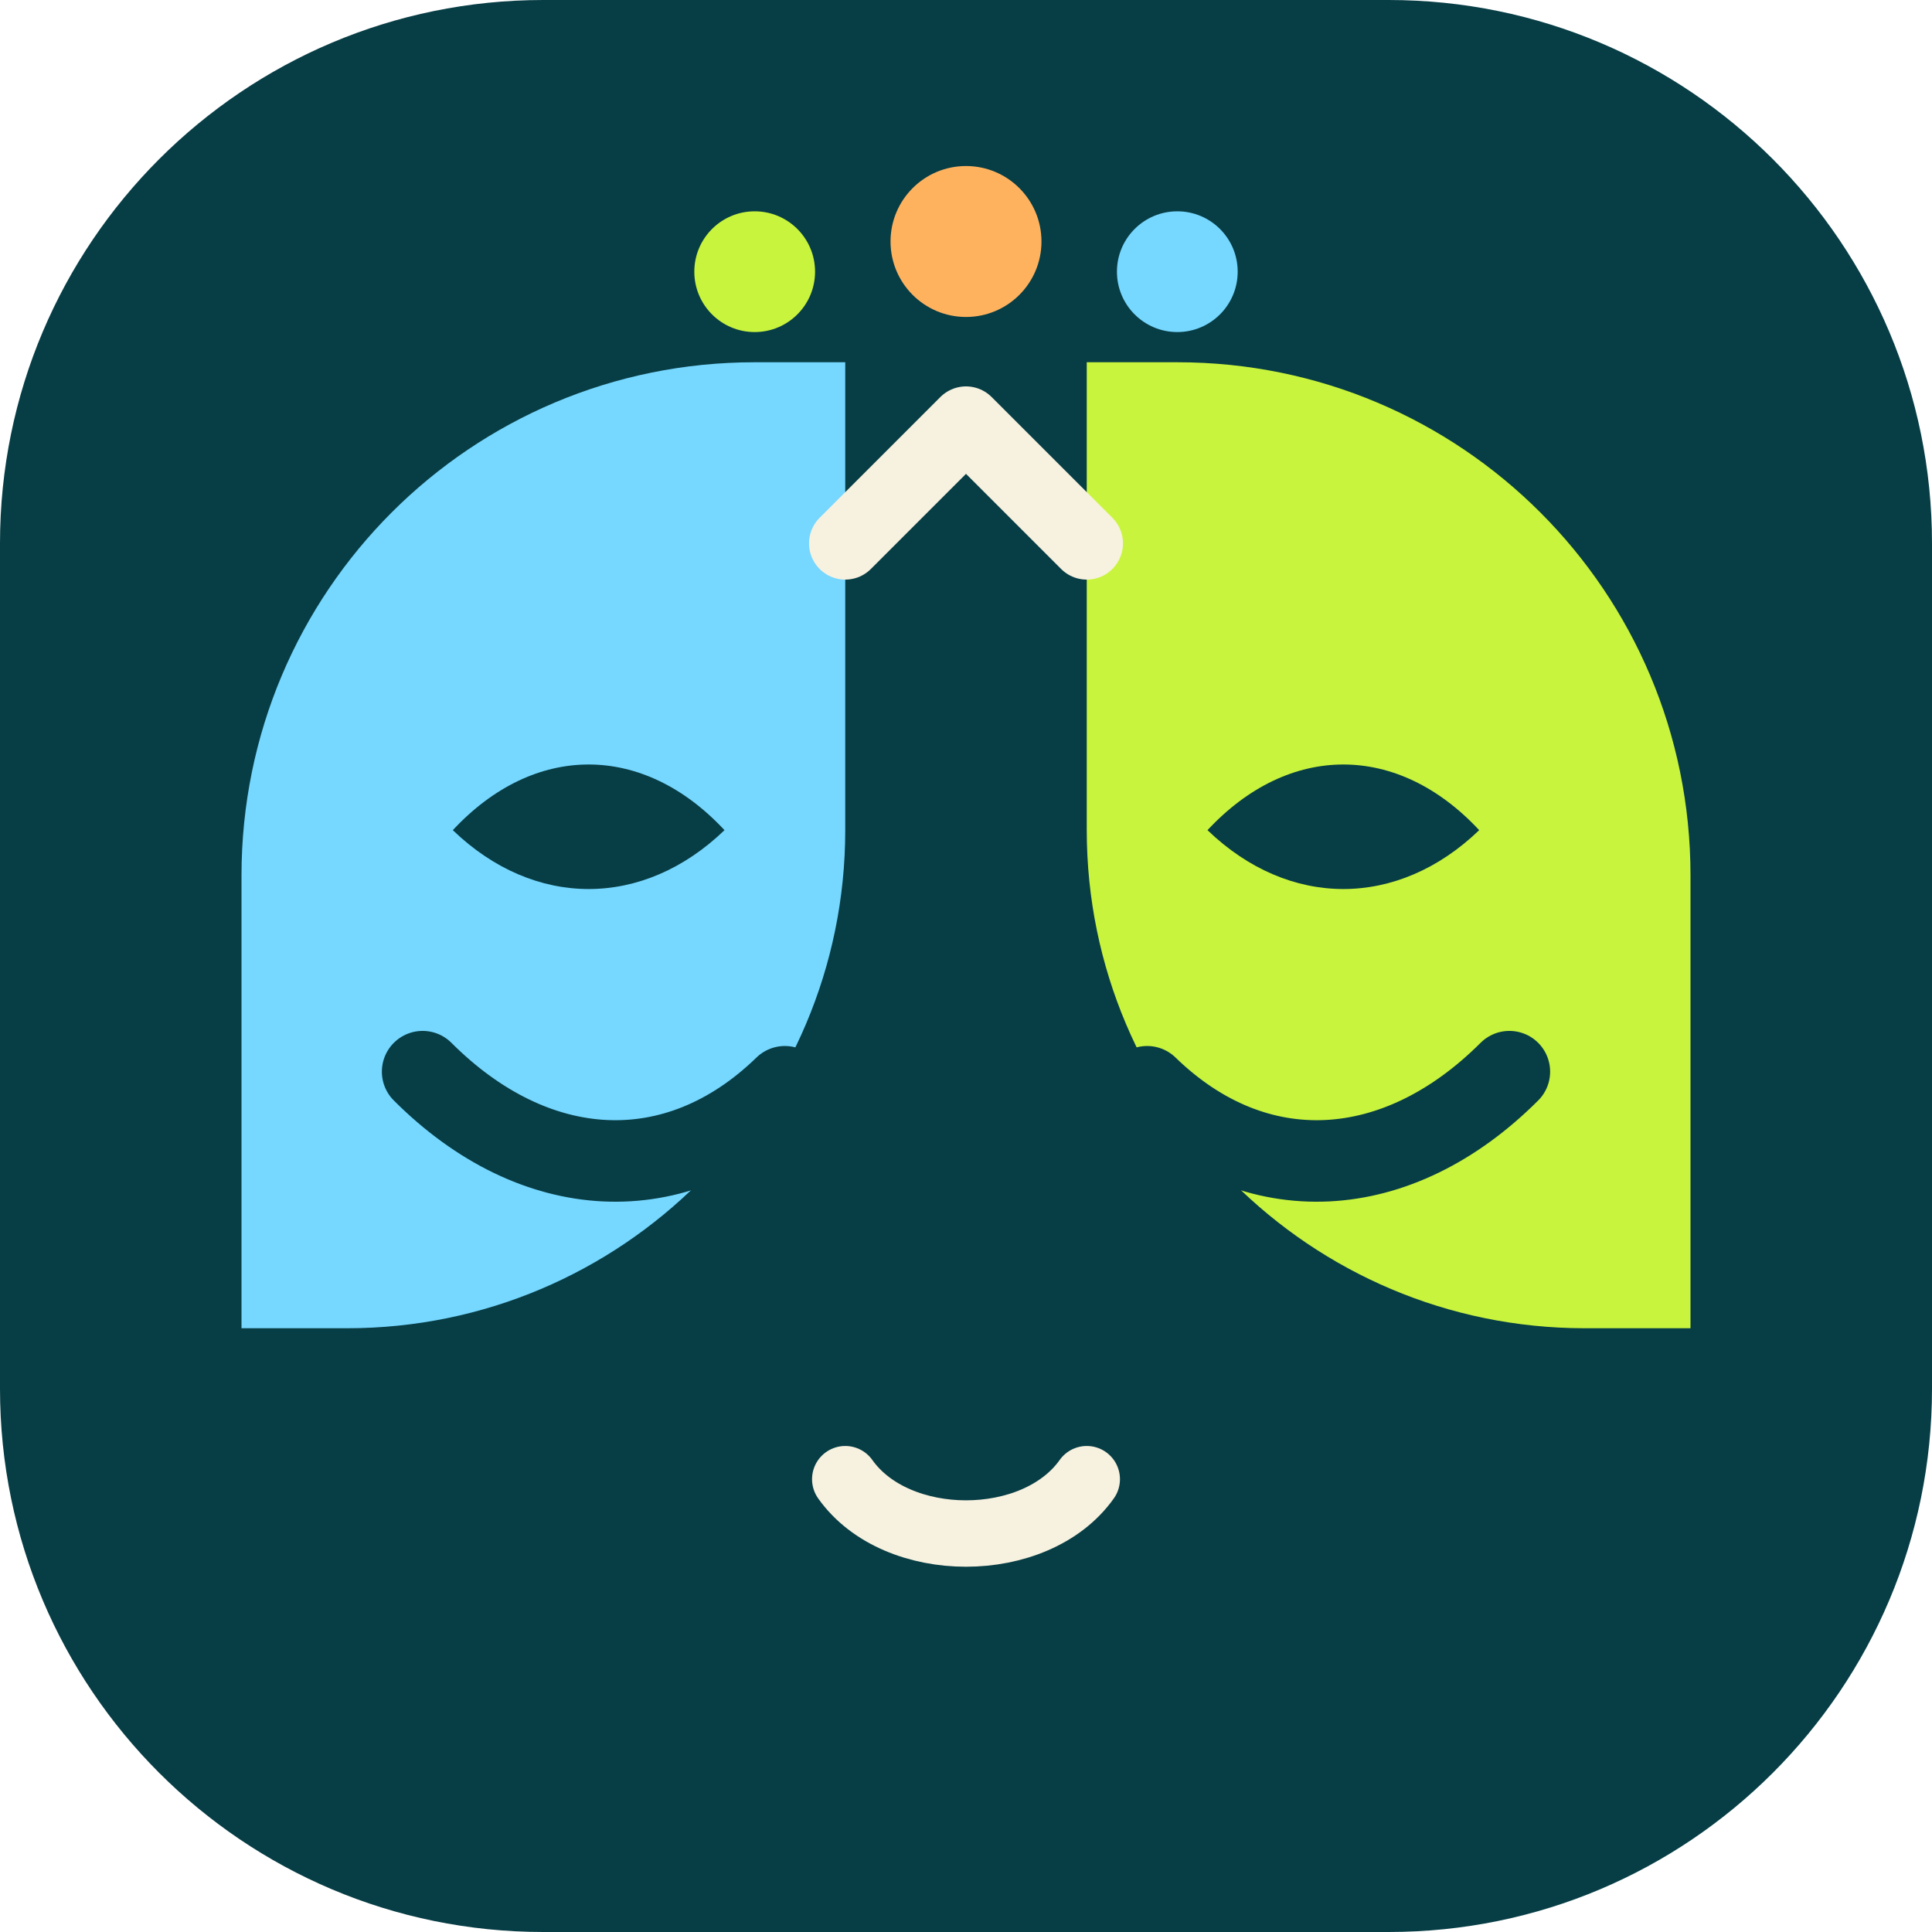
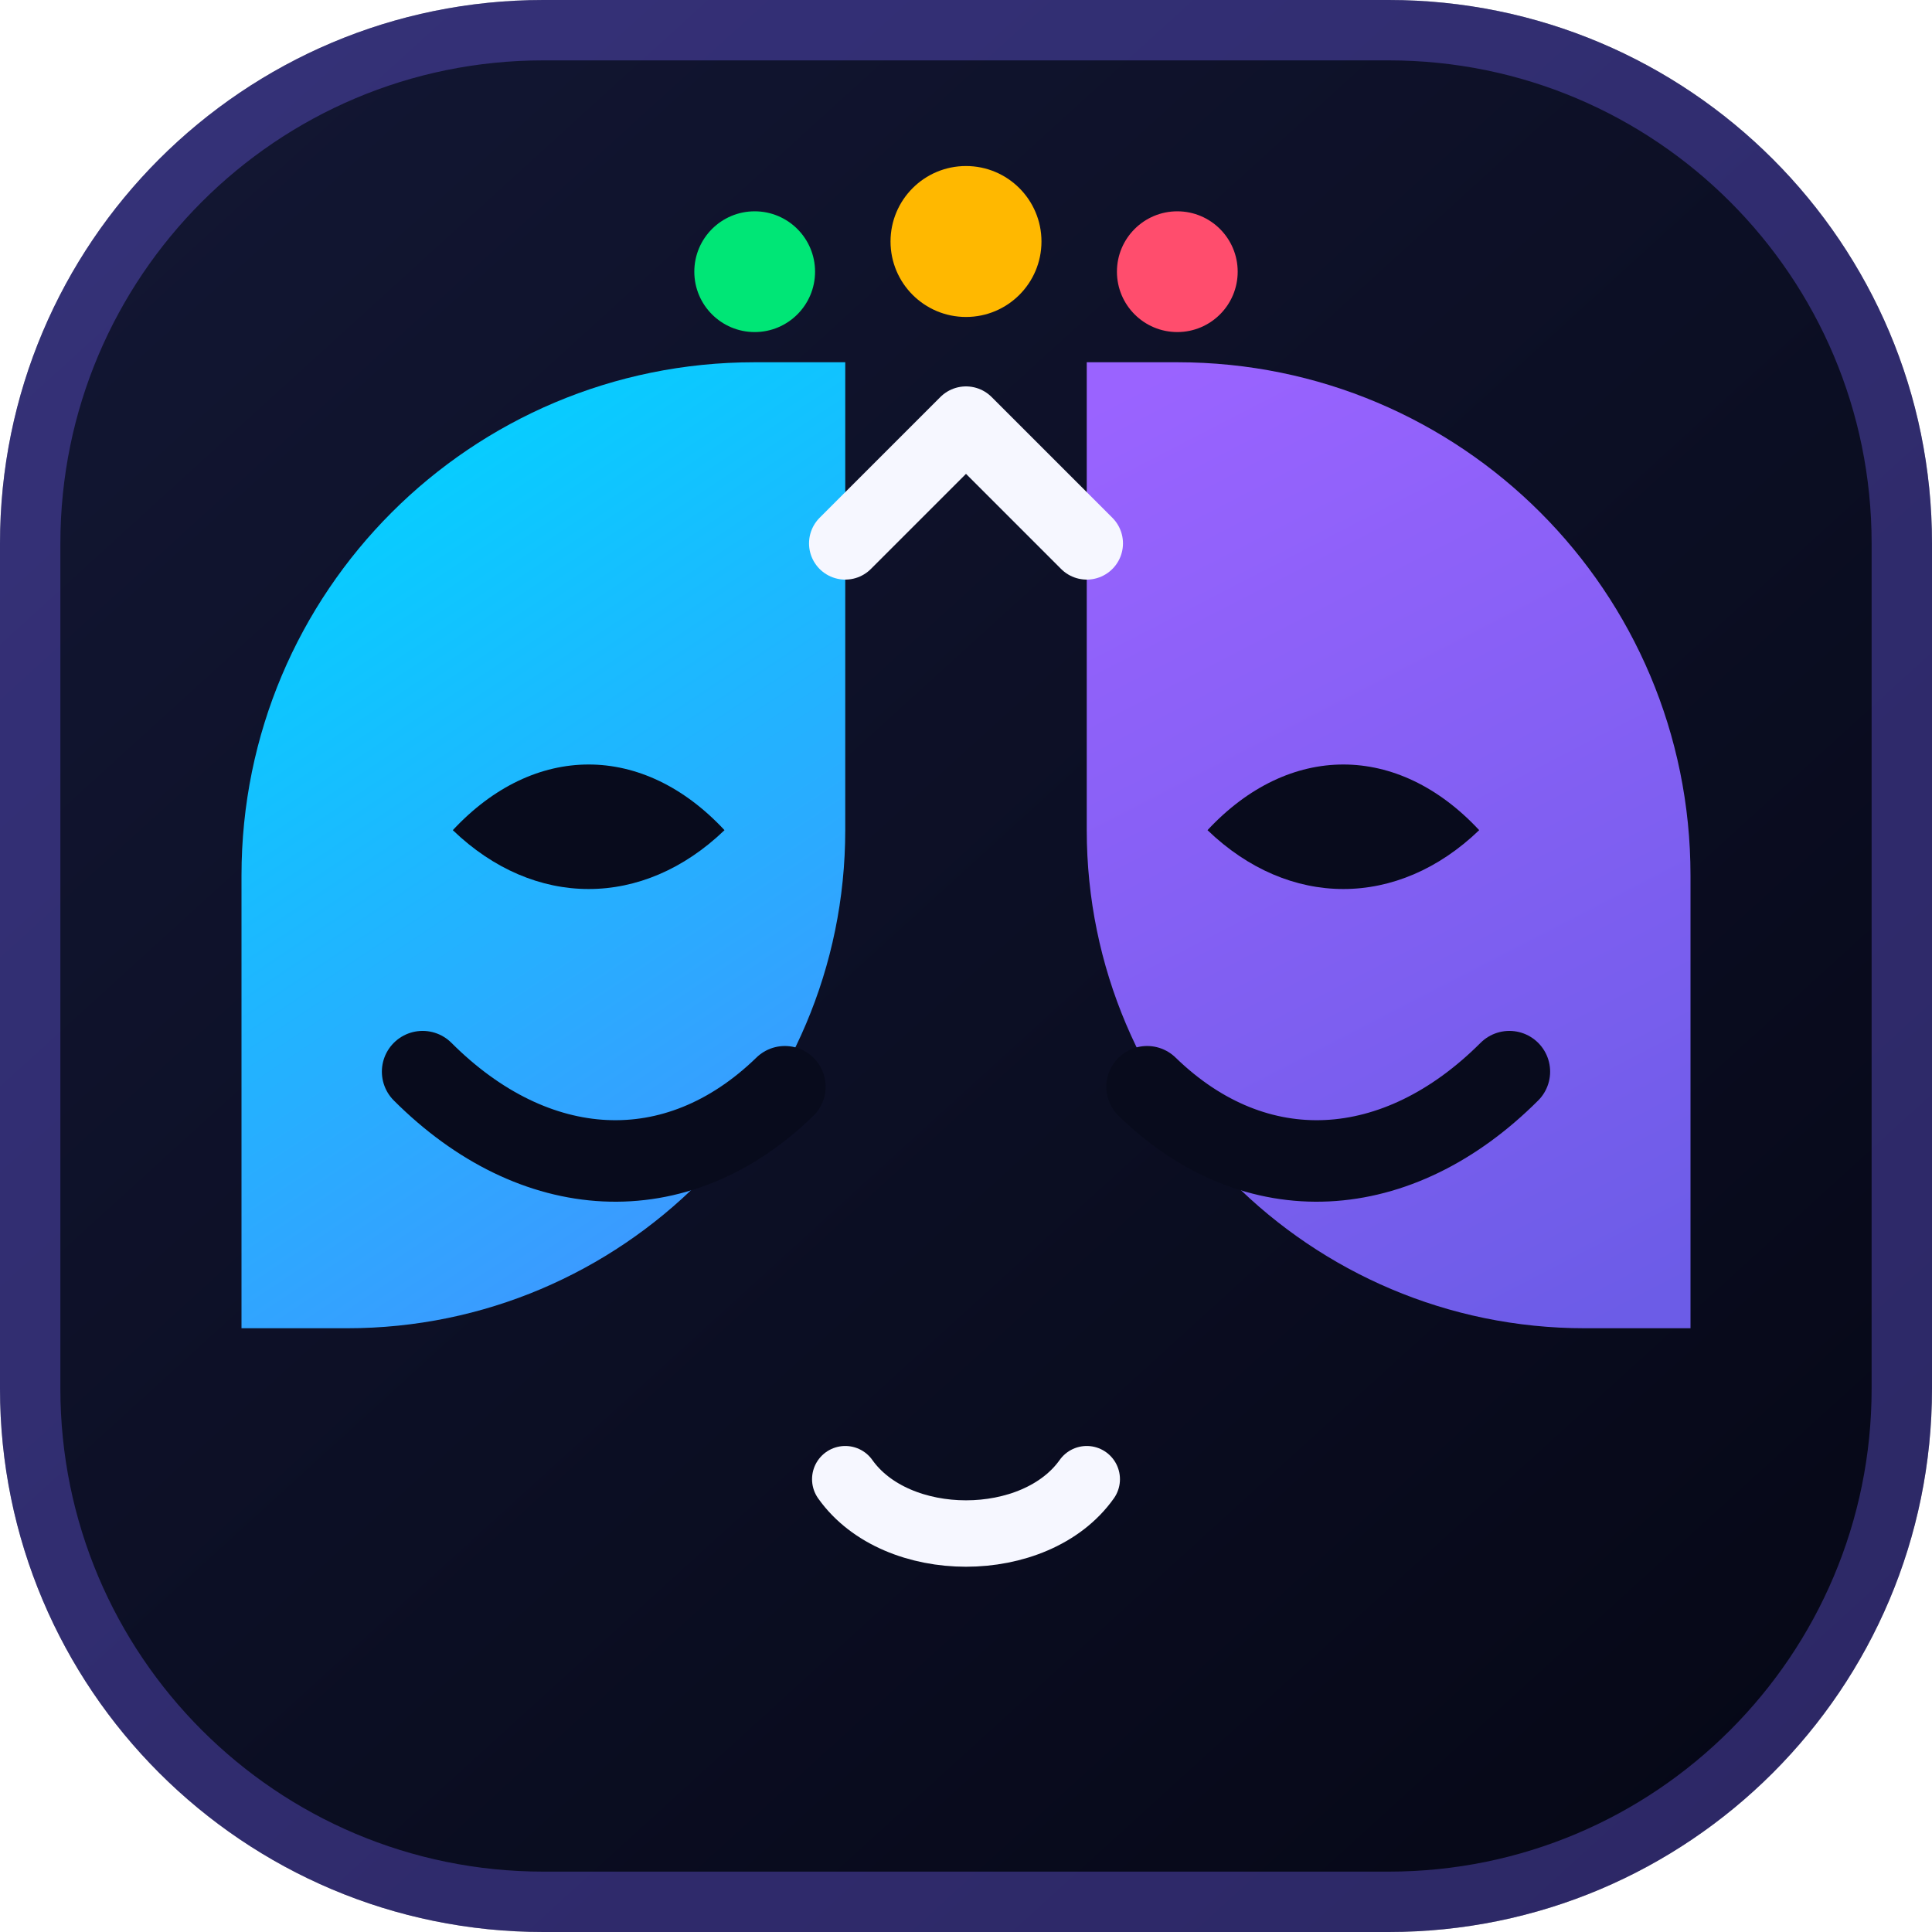
<svg xmlns="http://www.w3.org/2000/svg" width="64" height="64" viewBox="0 0 64 64" fill="none">
-   <rect width="64" height="64" rx="18" fill="#073D45" />
-   <path d="M8 29C8 19.6 15.6 12 25 12H28V27.5C28 36.6 20.6 44 11.5 44H8V29Z" fill="#76D7FF" />
-   <path d="M36 12H39C48.4 12 56 19.6 56 29V44H52.5C43.4 44 36 36.6 36 27.5V12Z" fill="#C8F43D" />
-   <path d="M15 27.5C17.7 24.6 21.3 24.6 24 27.5C21.3 30.1 17.7 30.1 15 27.5Z" fill="#073D45" />
-   <path d="M40 27.5C42.7 24.6 46.3 24.6 49 27.5C46.3 30.1 42.7 30.1 40 27.5Z" fill="#073D45" />
-   <path d="M14 35.5C17.7 39.2 22.4 39.5 26 36" stroke="#073D45" stroke-width="2.7" stroke-linecap="round" />
-   <path d="M38 36C41.6 39.5 46.3 39.2 50 35.5" stroke="#073D45" stroke-width="2.7" stroke-linecap="round" />
-   <path d="M28 18L32 14L36 18" stroke="#F7F1DF" stroke-width="2.4" stroke-linecap="round" stroke-linejoin="round" />
-   <circle cx="32" cy="8" r="2.5" fill="#FFB25E" />
-   <circle cx="25" cy="9" r="2" fill="#C8F43D" />
-   <circle cx="39" cy="9" r="2" fill="#76D7FF" />
-   <path d="M28 49C29.7 51.4 34.3 51.4 36 49" stroke="#F7F1DF" stroke-width="2.2" stroke-linecap="round" />
+   <defs>
+     <linearGradient id="bg" x1="7" y1="4" x2="58" y2="60" gradientUnits="userSpaceOnUse">
+       <stop stop-color="#121632" />
+       <stop offset="1" stop-color="#060817" />
+     </linearGradient>
+     <linearGradient id="left" x1="10" y1="14" x2="30" y2="44" gradientUnits="userSpaceOnUse">
+       <stop stop-color="#00D4FF" />
+       <stop offset="1" stop-color="#4A8CFF" />
+     </linearGradient>
+     <linearGradient id="right" x1="37" y1="13" x2="53" y2="44" gradientUnits="userSpaceOnUse">
+       <stop stop-color="#9A63FF" />
+       <stop offset="1" stop-color="#6C5CE7" />
+     </linearGradient>
+   </defs>
+   <rect width="64" height="64" rx="18" fill="url(#bg)" />
+   <rect x="1" y="1" width="62" height="62" rx="17" stroke="#6C5CE7" stroke-opacity=".38" stroke-width="2" />
+   <path d="M8 29C8 19.6 15.6 12 25 12H28V27.5C28 36.6 20.6 44 11.5 44H8V29Z" fill="url(#left)" />
+   <path d="M36 12H39C48.4 12 56 19.6 56 29V44H52.5C43.4 44 36 36.6 36 27.5V12Z" fill="url(#right)" />
+   <path d="M15 27.5C17.7 24.6 21.3 24.6 24 27.5C21.3 30.1 17.7 30.1 15 27.5Z" fill="#080B1C" />
+   <path d="M40 27.5C42.7 24.6 46.3 24.6 49 27.5C46.3 30.1 42.7 30.1 40 27.5Z" fill="#080B1C" />
+   <path d="M14 35.5C17.7 39.2 22.4 39.5 26 36" stroke="#080B1C" stroke-width="2.7" stroke-linecap="round" />
+   <path d="M38 36C41.6 39.5 46.3 39.2 50 35.5" stroke="#080B1C" stroke-width="2.7" stroke-linecap="round" />
+   <path d="M28 18L32 14L36 18" stroke="#F6F7FF" stroke-width="2.4" stroke-linecap="round" stroke-linejoin="round" />
+   <circle cx="32" cy="8" r="2.5" fill="#FFB800" />
+   <circle cx="25" cy="9" r="2" fill="#00E676" />
+   <circle cx="39" cy="9" r="2" fill="#FF4D6D" />
+   <path d="M28 49C29.7 51.4 34.3 51.4 36 49" stroke="#F6F7FF" stroke-width="2.2" stroke-linecap="round" />
</svg>
